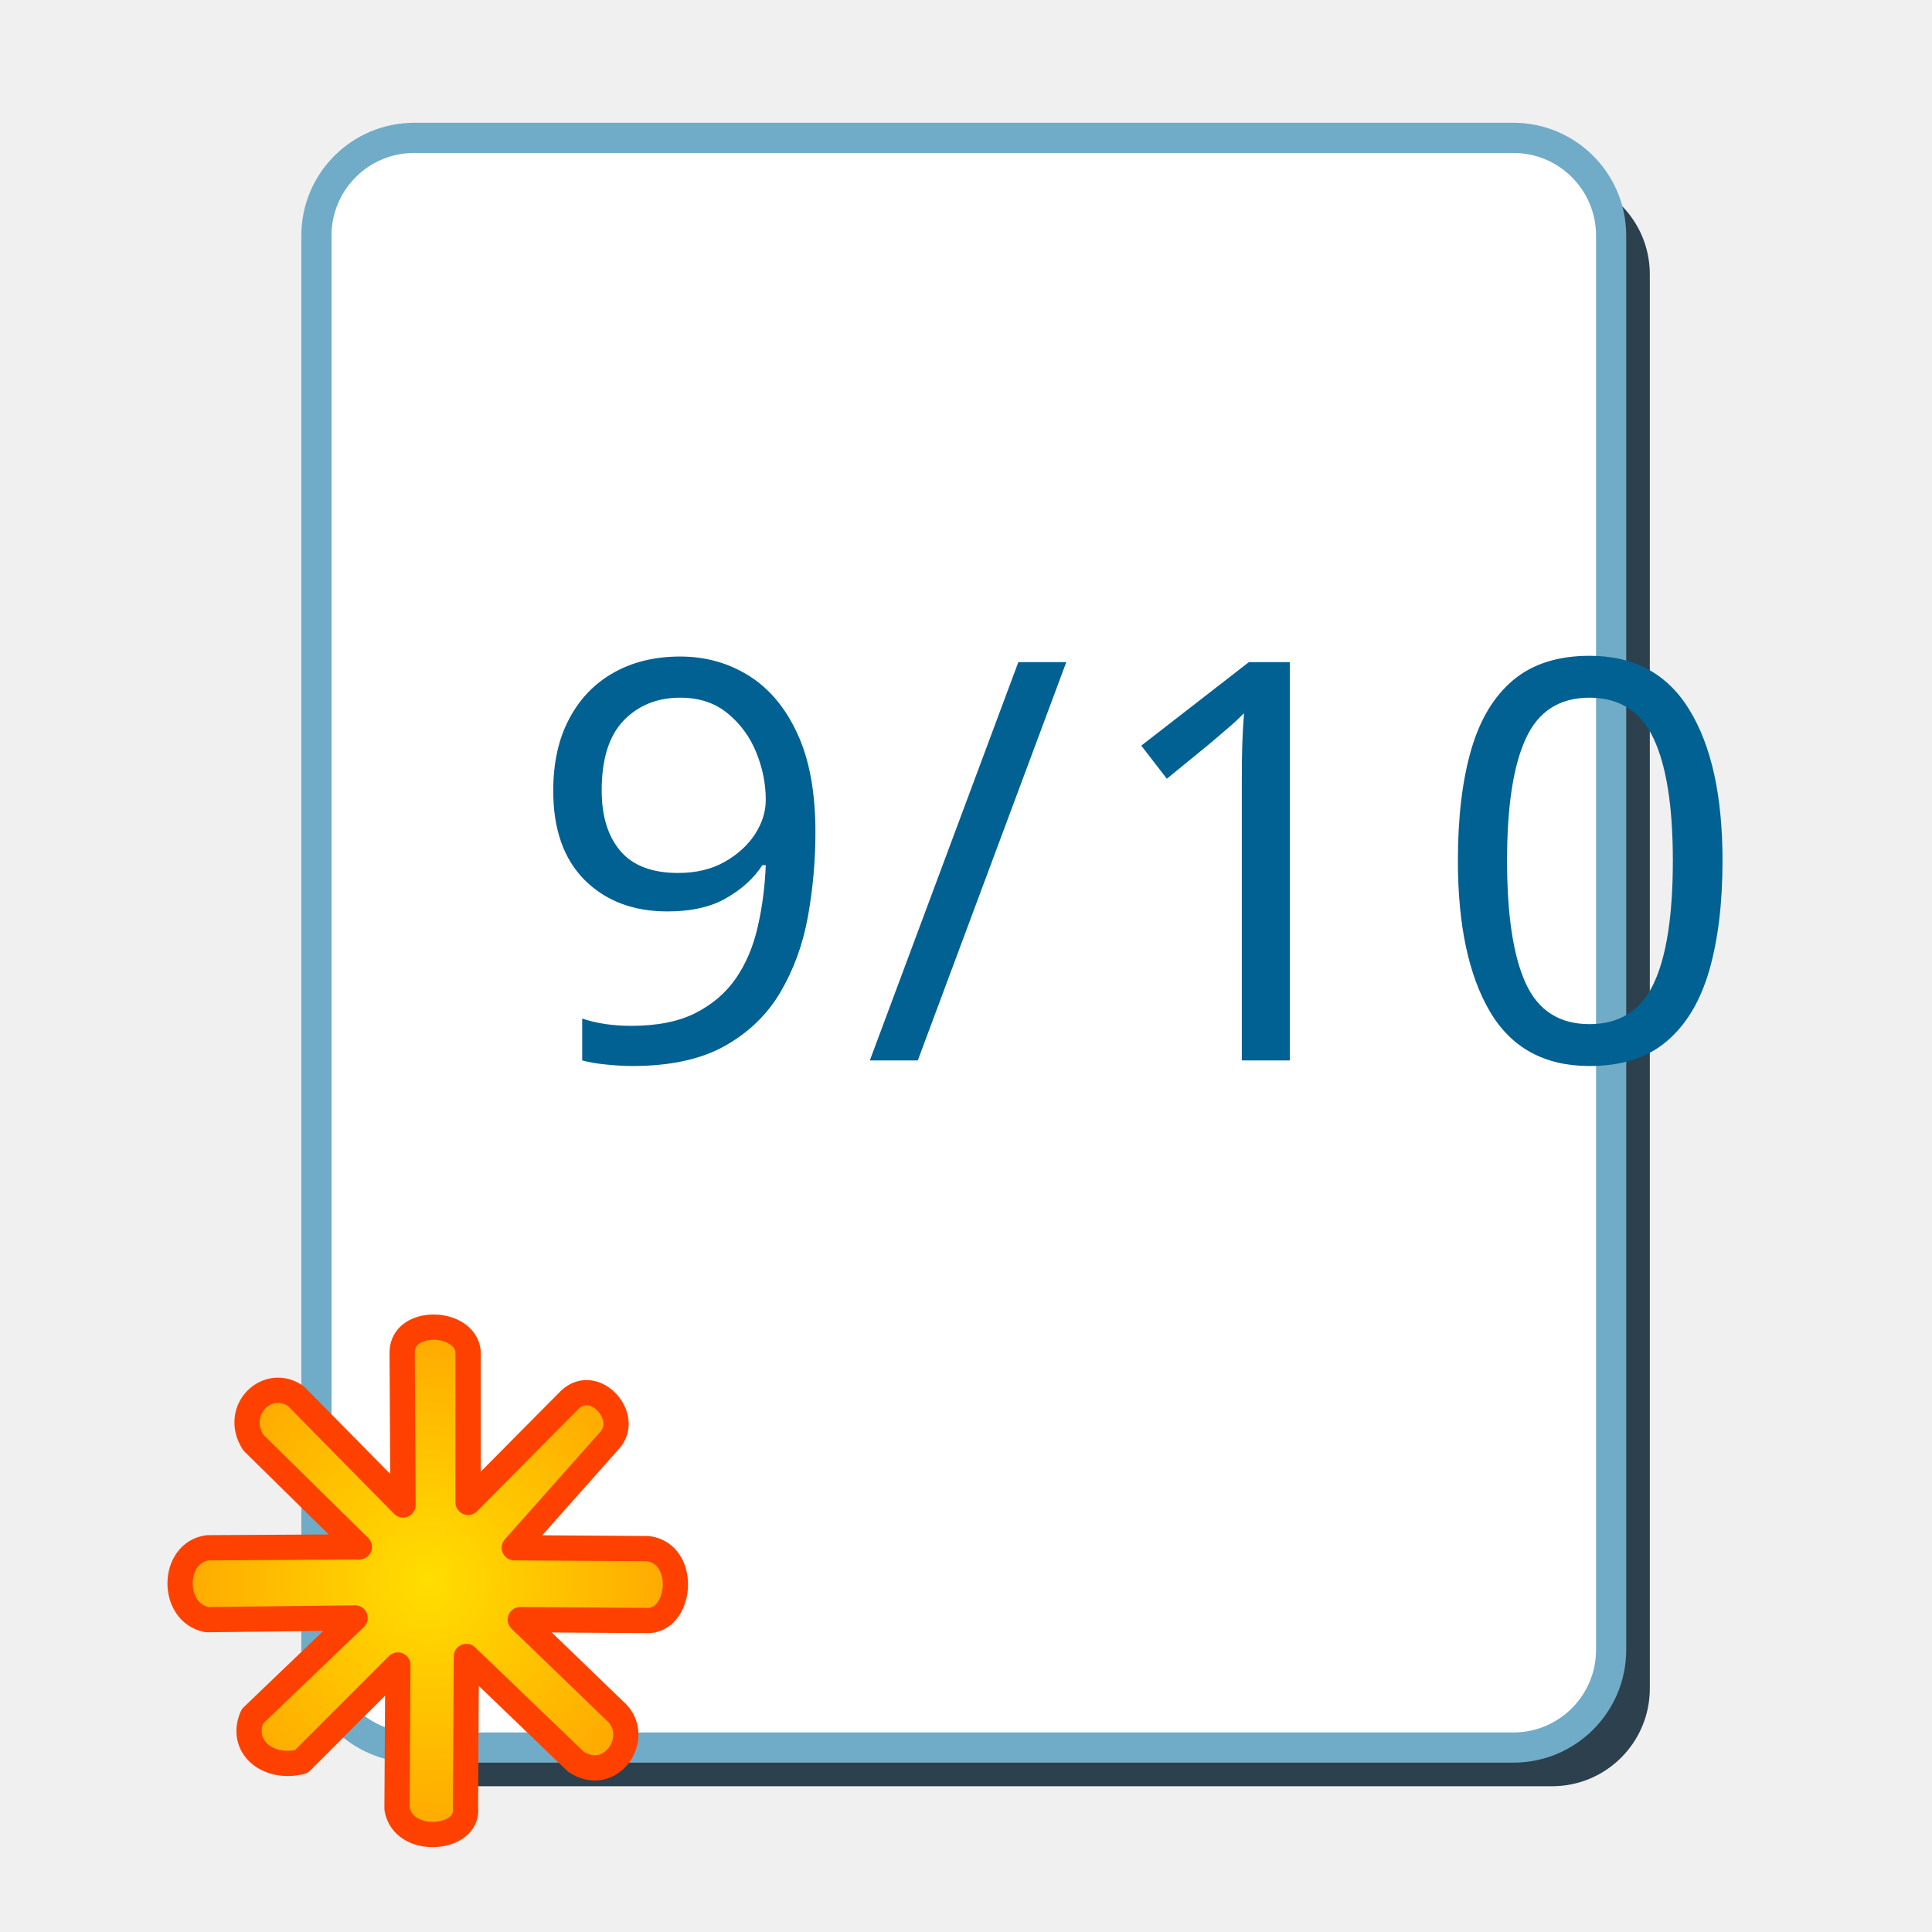
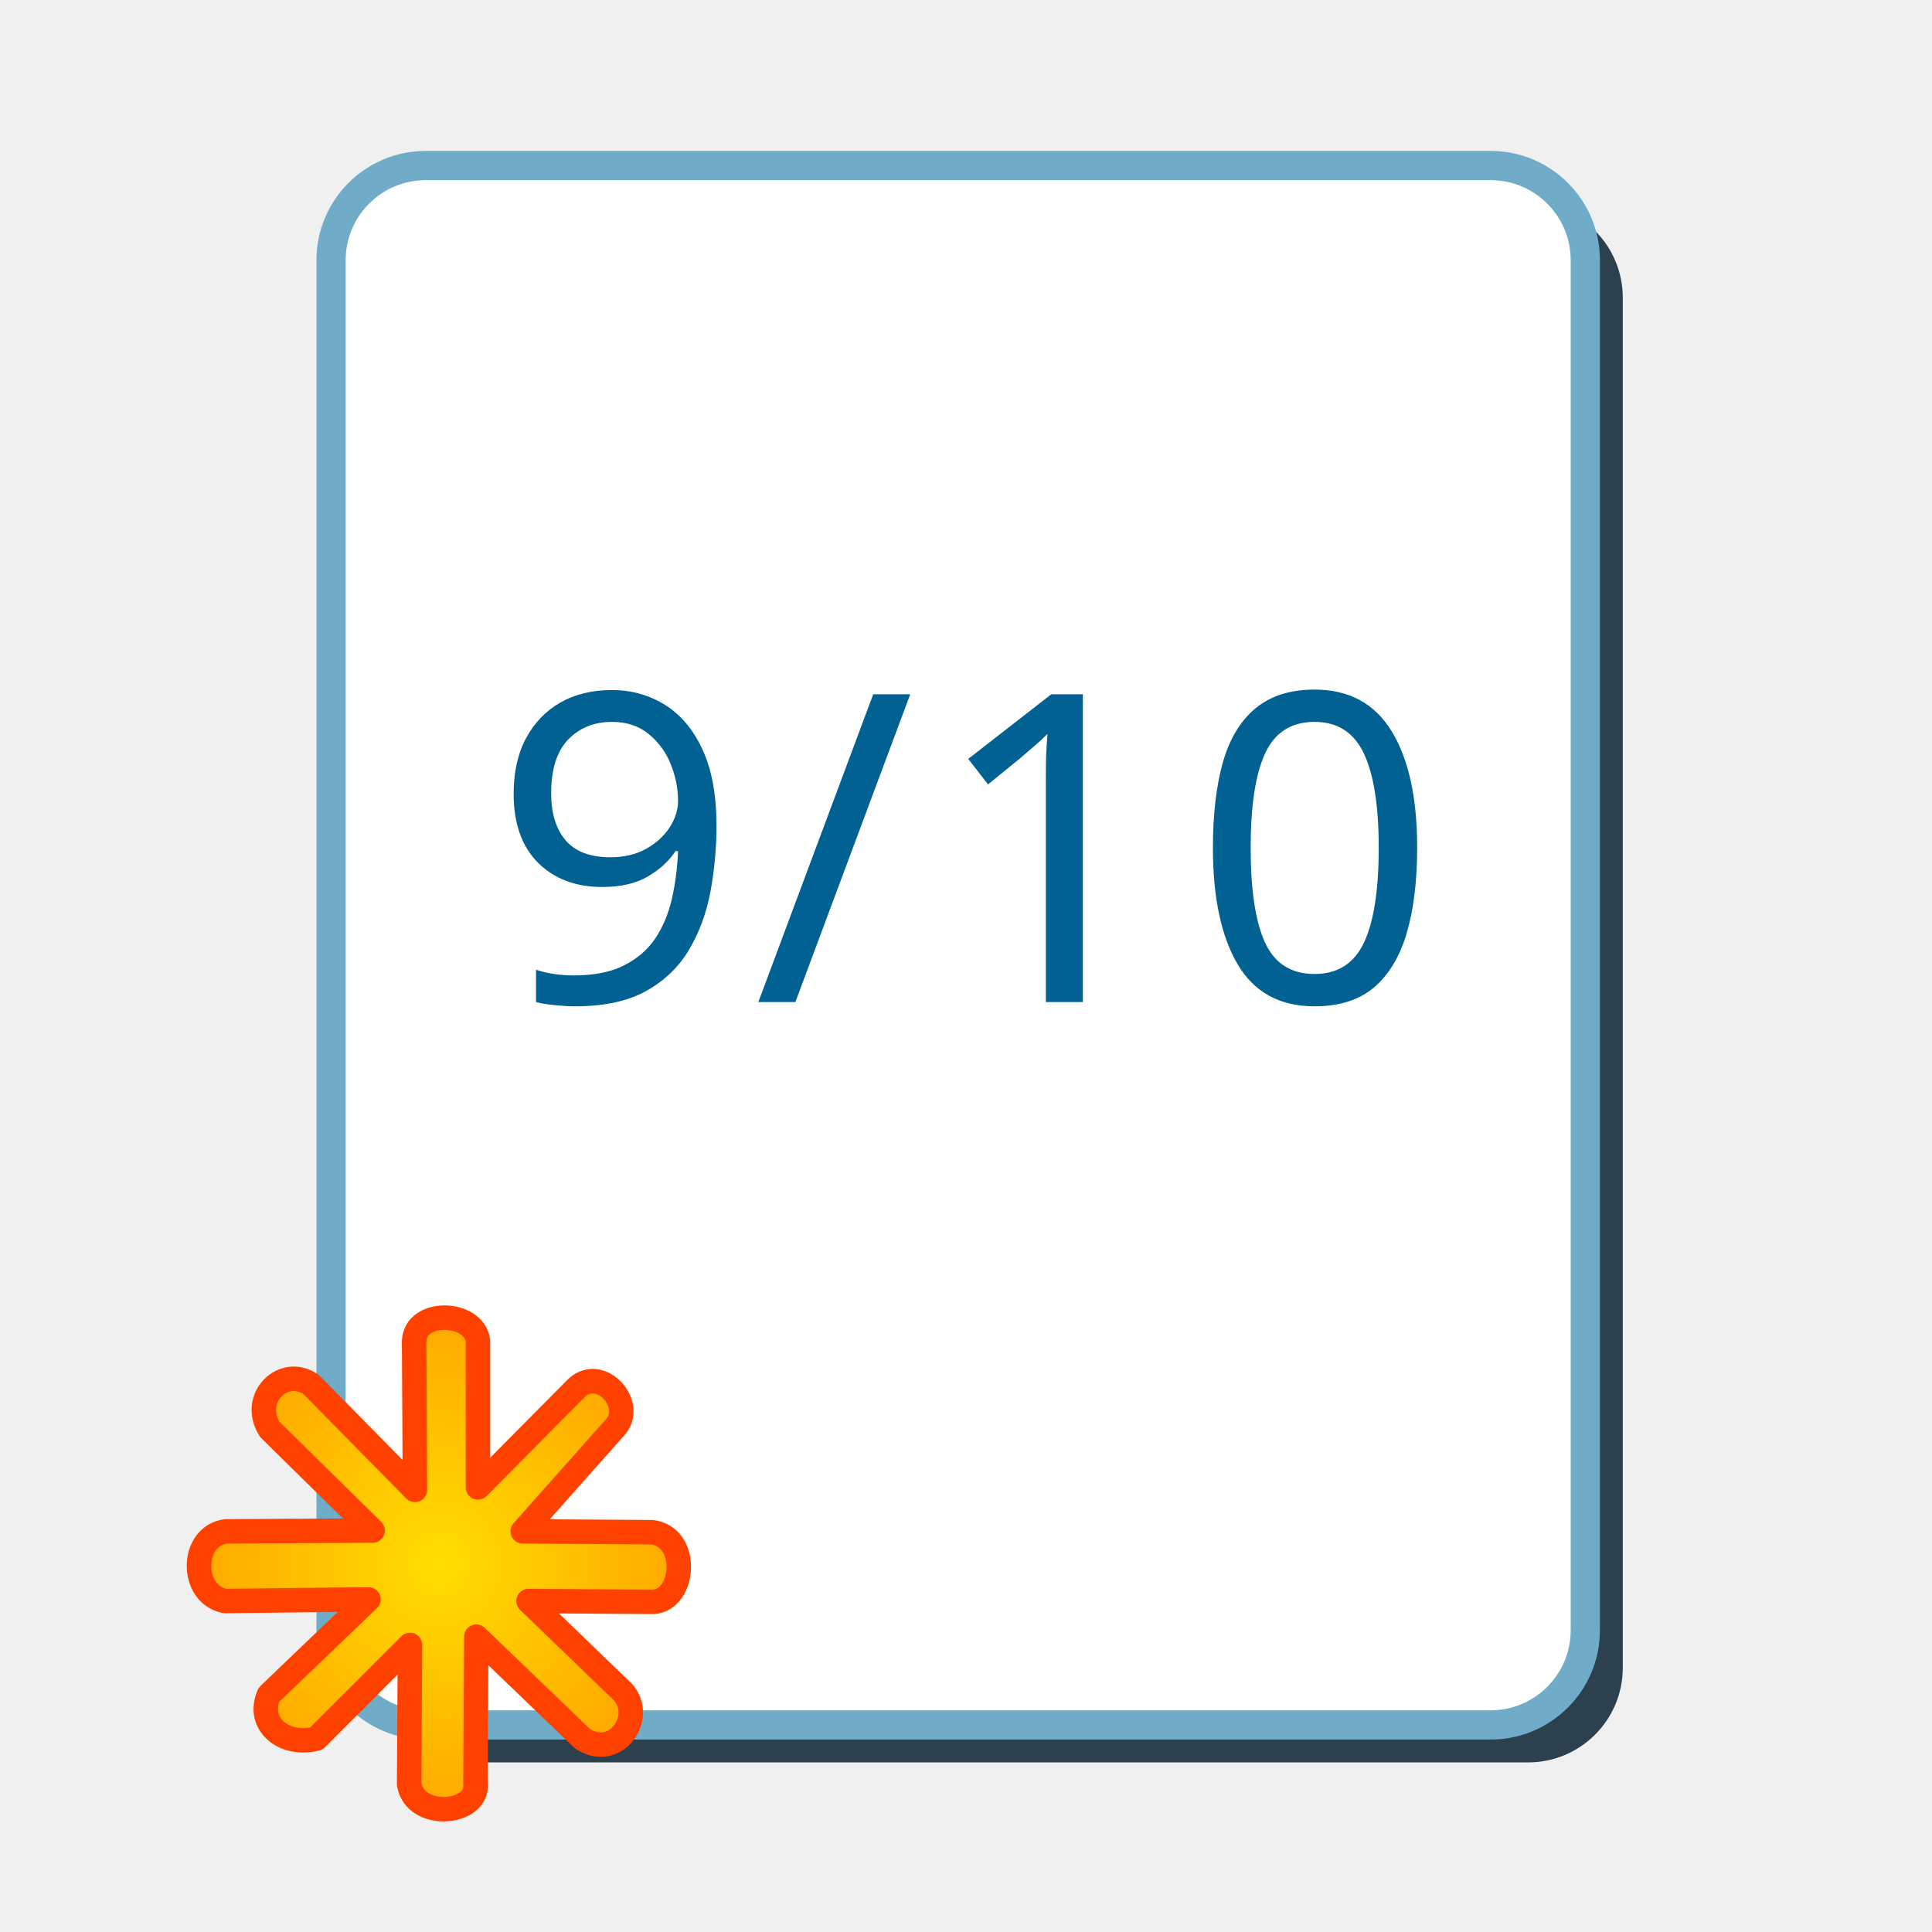
- <svg xmlns="http://www.w3.org/2000/svg" xmlns:xlink="http://www.w3.org/1999/xlink" width="124" height="124" id="svg7613" version="1.1">
+ <svg xmlns="http://www.w3.org/2000/svg" xmlns:xlink="http://www.w3.org/1999/xlink" width="128" height="128" id="svg7613" version="1.1">
  <defs id="defs7615">
    <radialGradient xlink:href="#linearGradient4799" id="radialGradient7559" gradientUnits="userSpaceOnUse" gradientTransform="matrix(0.5575863,0,0,0.5707398,33.78381,180.8174)" cx="55.218" cy="458.465" fx="55.218" fy="458.465" r="15.213" />
    <linearGradient id="linearGradient4799">
      <stop style="stop-color:#ffde00;stop-opacity:1;" offset="0" id="stop4801" />
      <stop style="stop-color:#ffa700;stop-opacity:1;" offset="1" id="stop4803" />
    </linearGradient>
    <radialGradient xlink:href="#linearGradient4799" id="radialGradient5866" gradientUnits="userSpaceOnUse" gradientTransform="matrix(1.080323,0,0,1.105808,-32.20035,522.8484)" cx="55.218" cy="458.465" fx="55.218" fy="458.465" r="15.213" />
  </defs>
-   <g id="layer1" transform="translate(0,-928.3622)">
+   <g id="layer1" transform="translate(0,-924.3622)">
    <g id="scorequestion">
-       <rect y="928.243" x="0.375" height="124" width="124" id="rect3029" style="opacity:0;fill:#cccccc;fill-opacity:1;stroke:none" />
-       <rect ry="6.273" y="939.694" x="22.792" height="103.313" width="83.097" id="rect3031" style="fill:#2d404e;fill-opacity:1;stroke:none" />
-       <rect style="fill:#ffffff;fill-opacity:1;stroke:#70acc7;stroke-width:1.937;stroke-miterlimit:4;stroke-opacity:1;stroke-dasharray:none" id="rect3044" width="83.097" height="103.313" x="20.309" y="937.211" ry="6.273" />
-       <path id="path4797" d="m 25.866,1024.953 -0.055,-9.833 c 0.063,-2.159 3.966,-2.035 4.23,-0.055 l 0,9.723 6.537,-6.592 c 1.604,-1.505 3.938,1.137 2.527,2.637 l -6.098,6.867 8.57,0.055 c 2.5,0.325 2.185,4.454 0.11,4.615 l -8.295,-0.055 6.263,6.043 c 1.479,1.655 -0.494,4.523 -2.692,3.076 l -7.032,-6.757 -0.055,9.723 c 0.249,2.065 -3.983,2.455 -4.395,0.055 l 0.055,-9.229 -6.208,6.208 c -2.185,0.538 -3.979,-1.016 -3.131,-2.912 l 6.592,-6.317 -9.504,0.11 c -2.341,-0.455 -2.284,-4.31 0.055,-4.614 l 9.723,-0.055 -6.812,-6.702 c -1.325,-2.109 0.949,-4.245 2.747,-2.966 z" style="fill:url(#radialGradient5866);fill-opacity:1;stroke:#ff4100;stroke-width:1.62;stroke-linecap:round;stroke-linejoin:round;stroke-miterlimit:4;stroke-opacity:1;stroke-dasharray:none" />
-       <text id="text8043" y="996.421" x="33.712" style="font-size:35.81px;font-style:normal;font-variant:normal;font-weight:normal;font-stretch:normal;text-align:start;line-height:125%;letter-spacing:1.273px;word-spacing:0px;writing-mode:lr-tb;text-anchor:start;fill:#006192;fill-opacity:1;stroke:none;font-family:Dimbo;-inkscape-font-specification:Dimbo" xml:space="preserve">
-         <tspan y="996.421" x="33.712" id="tspan8045">9/10</tspan>
-       </text>
+       <g id="g4155" transform="translate(1.624867,-1.881034)">
+         <g id="g4147">
+           <rect y="928.243" x="0.375" height="124" width="124" id="rect3029" style="opacity:0;fill:#cccccc;fill-opacity:1;stroke:none" />
+           <rect ry="6.273" y="939.694" x="22.792" height="103.313" width="83.097" id="rect3031" style="fill:#2d404e;fill-opacity:1;stroke:none" />
+           <rect style="fill:#ffffff;fill-opacity:1;stroke:#70acc7;stroke-width:1.937;stroke-miterlimit:4;stroke-dasharray:none;stroke-opacity:1" id="rect3044" width="83.097" height="103.313" x="20.309" y="937.211" ry="6.273" />
+           <path id="path4797" d="m 25.866,1024.953 -0.055,-9.833 c 0.063,-2.159 3.966,-2.035 4.23,-0.055 l 0,9.723 6.537,-6.592 c 1.604,-1.505 3.938,1.137 2.527,2.637 l -6.098,6.867 8.57,0.055 c 2.5,0.325 2.185,4.454 0.11,4.615 l -8.295,-0.055 6.263,6.043 c 1.479,1.655 -0.494,4.523 -2.692,3.076 l -7.032,-6.757 -0.055,9.723 c 0.249,2.065 -3.983,2.455 -4.395,0.055 l 0.055,-9.229 -6.208,6.208 c -2.185,0.538 -3.979,-1.016 -3.131,-2.912 l 6.592,-6.317 -9.504,0.11 c -2.341,-0.455 -2.284,-4.31 0.055,-4.614 l 9.723,-0.055 -6.812,-6.702 c -1.325,-2.109 0.949,-4.245 2.747,-2.966 z" style="fill:url(#radialGradient5866);fill-opacity:1;stroke:#ff4100;stroke-width:1.62;stroke-linecap:round;stroke-linejoin:round;stroke-miterlimit:4;stroke-dasharray:none;stroke-opacity:1" />
+           <text id="text8043" y="992.634" x="30.983" style="font-style:normal;font-variant:normal;font-weight:normal;font-stretch:normal;font-size:28.561px;line-height:125%;font-family:Dimbo;-inkscape-font-specification:Dimbo;text-align:start;letter-spacing:1.015px;word-spacing:0px;writing-mode:lr-tb;text-anchor:start;fill:#006192;fill-opacity:1;stroke:none" xml:space="preserve">
+             <tspan y="992.634" x="30.983" id="tspan8045">9/10</tspan>
+           </text>
+         </g>
+       </g>
    </g>
  </g>
</svg>
